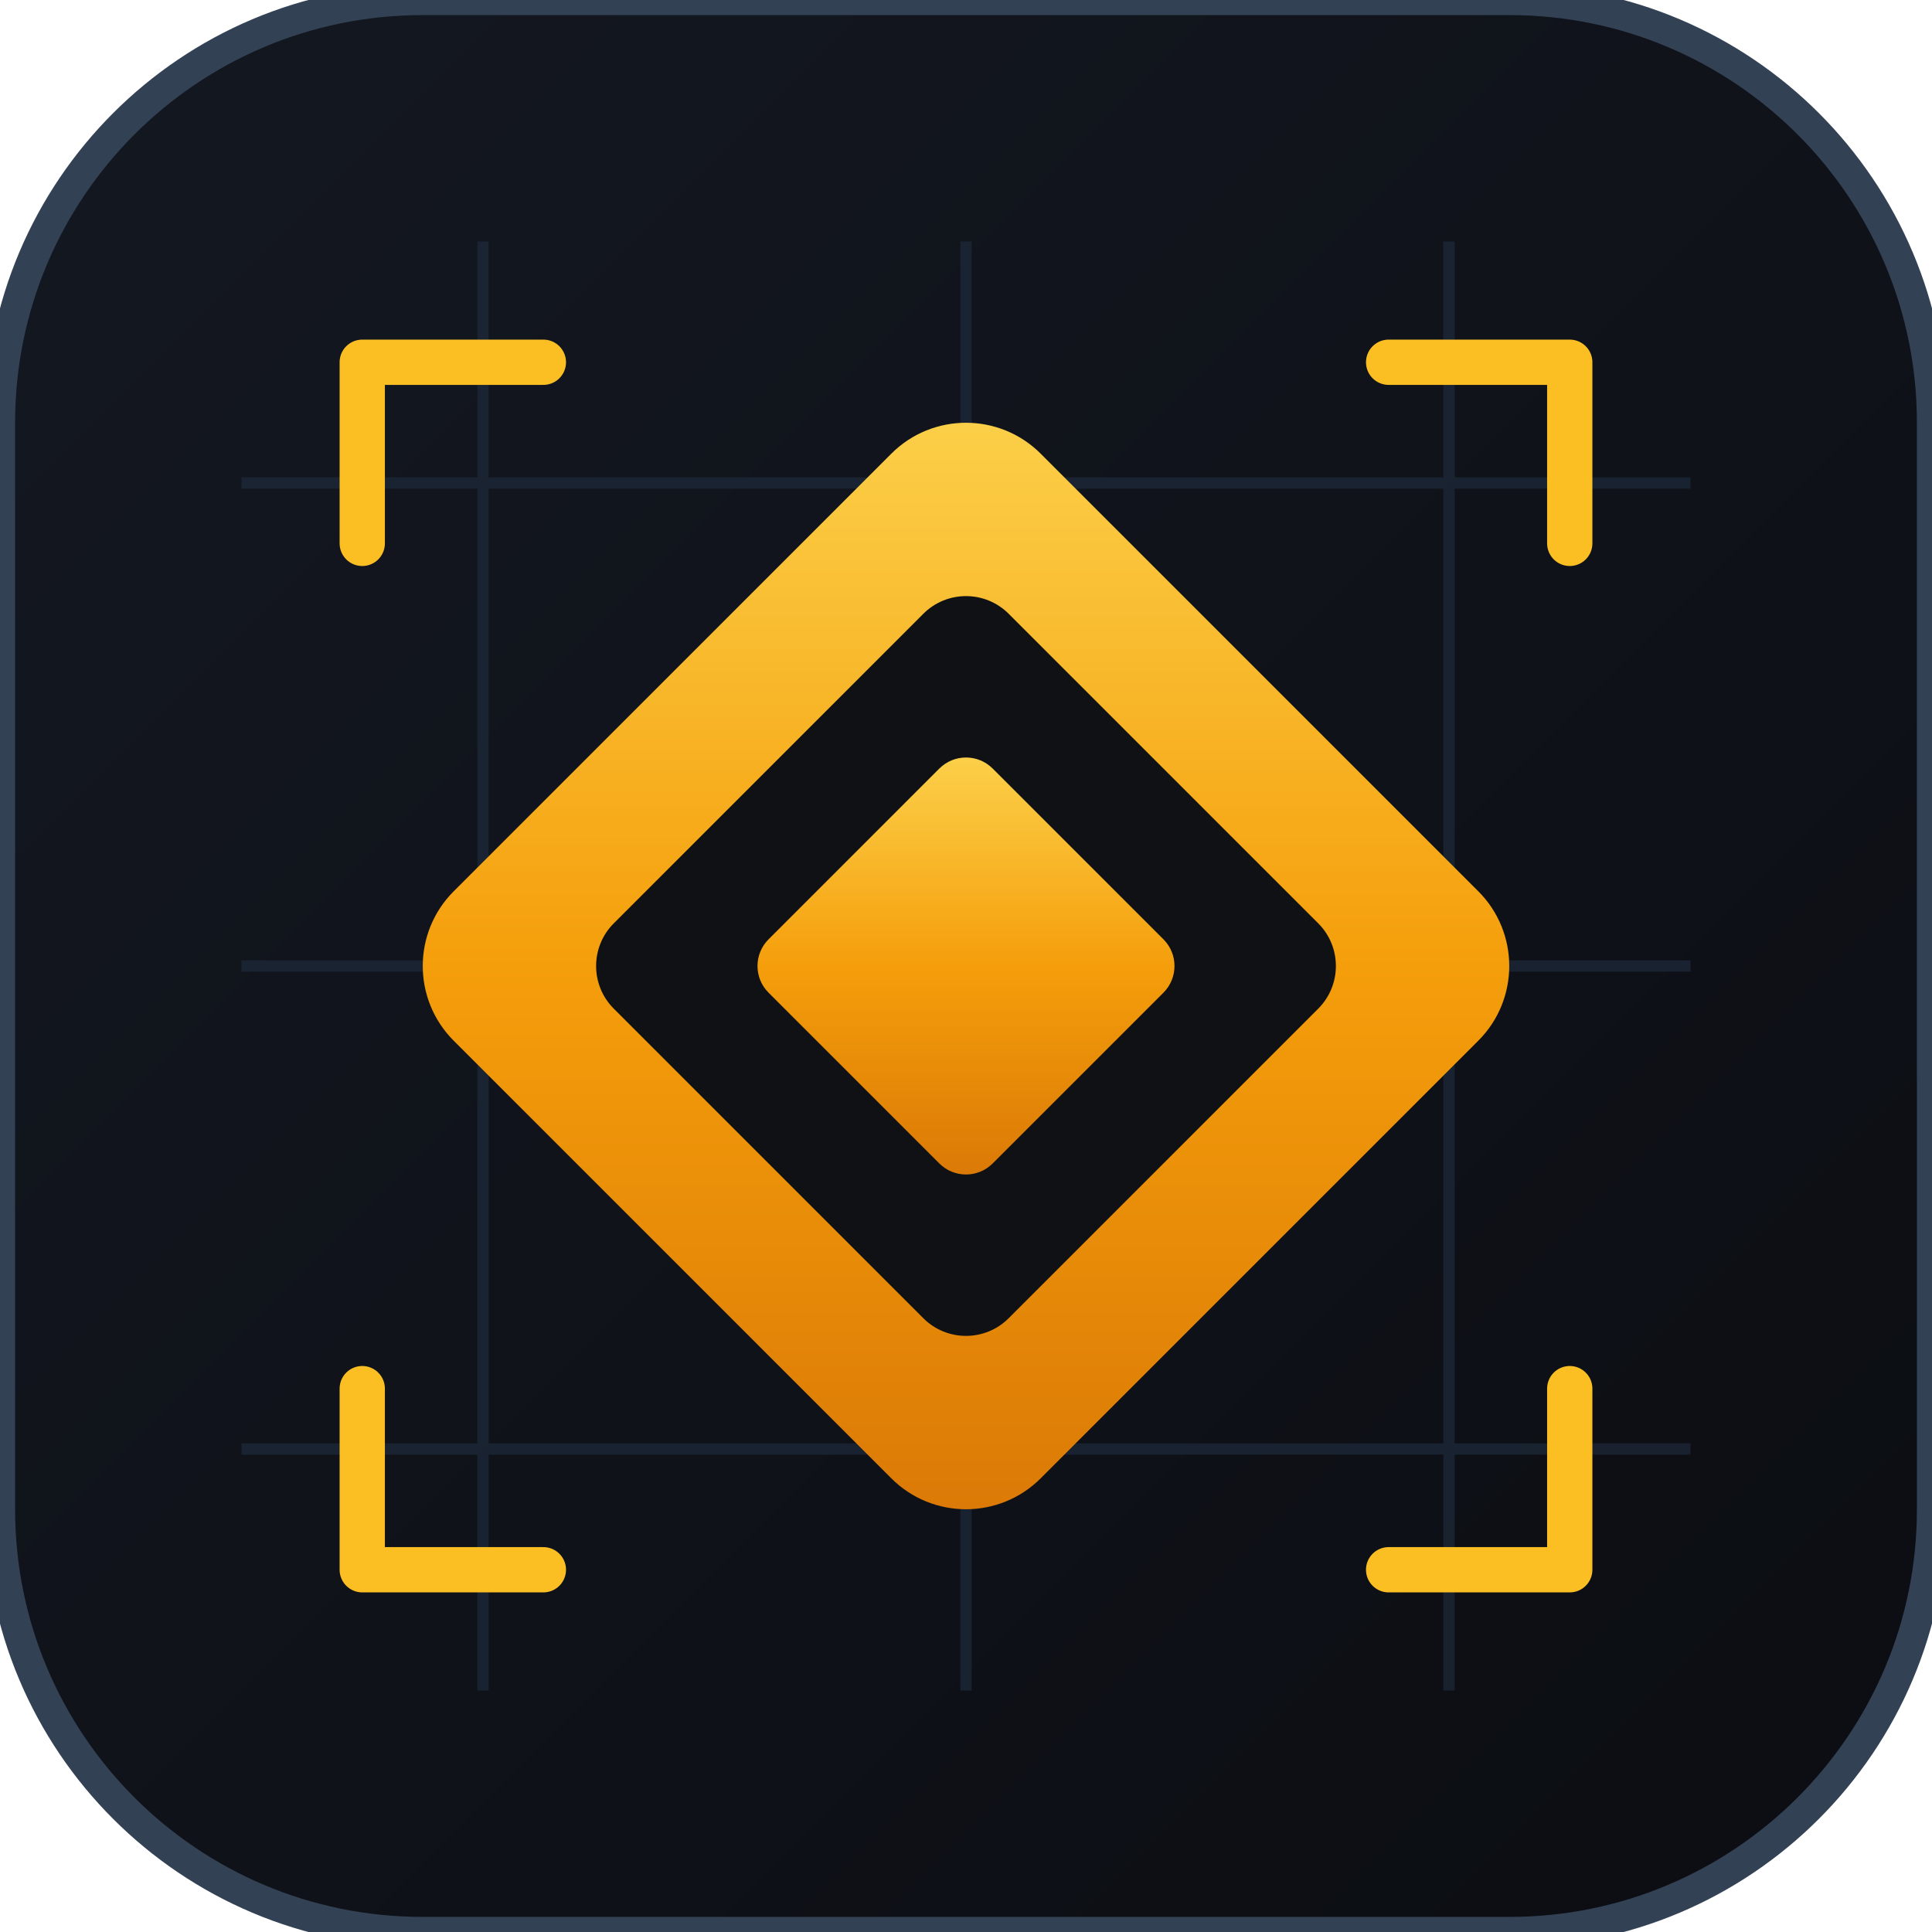
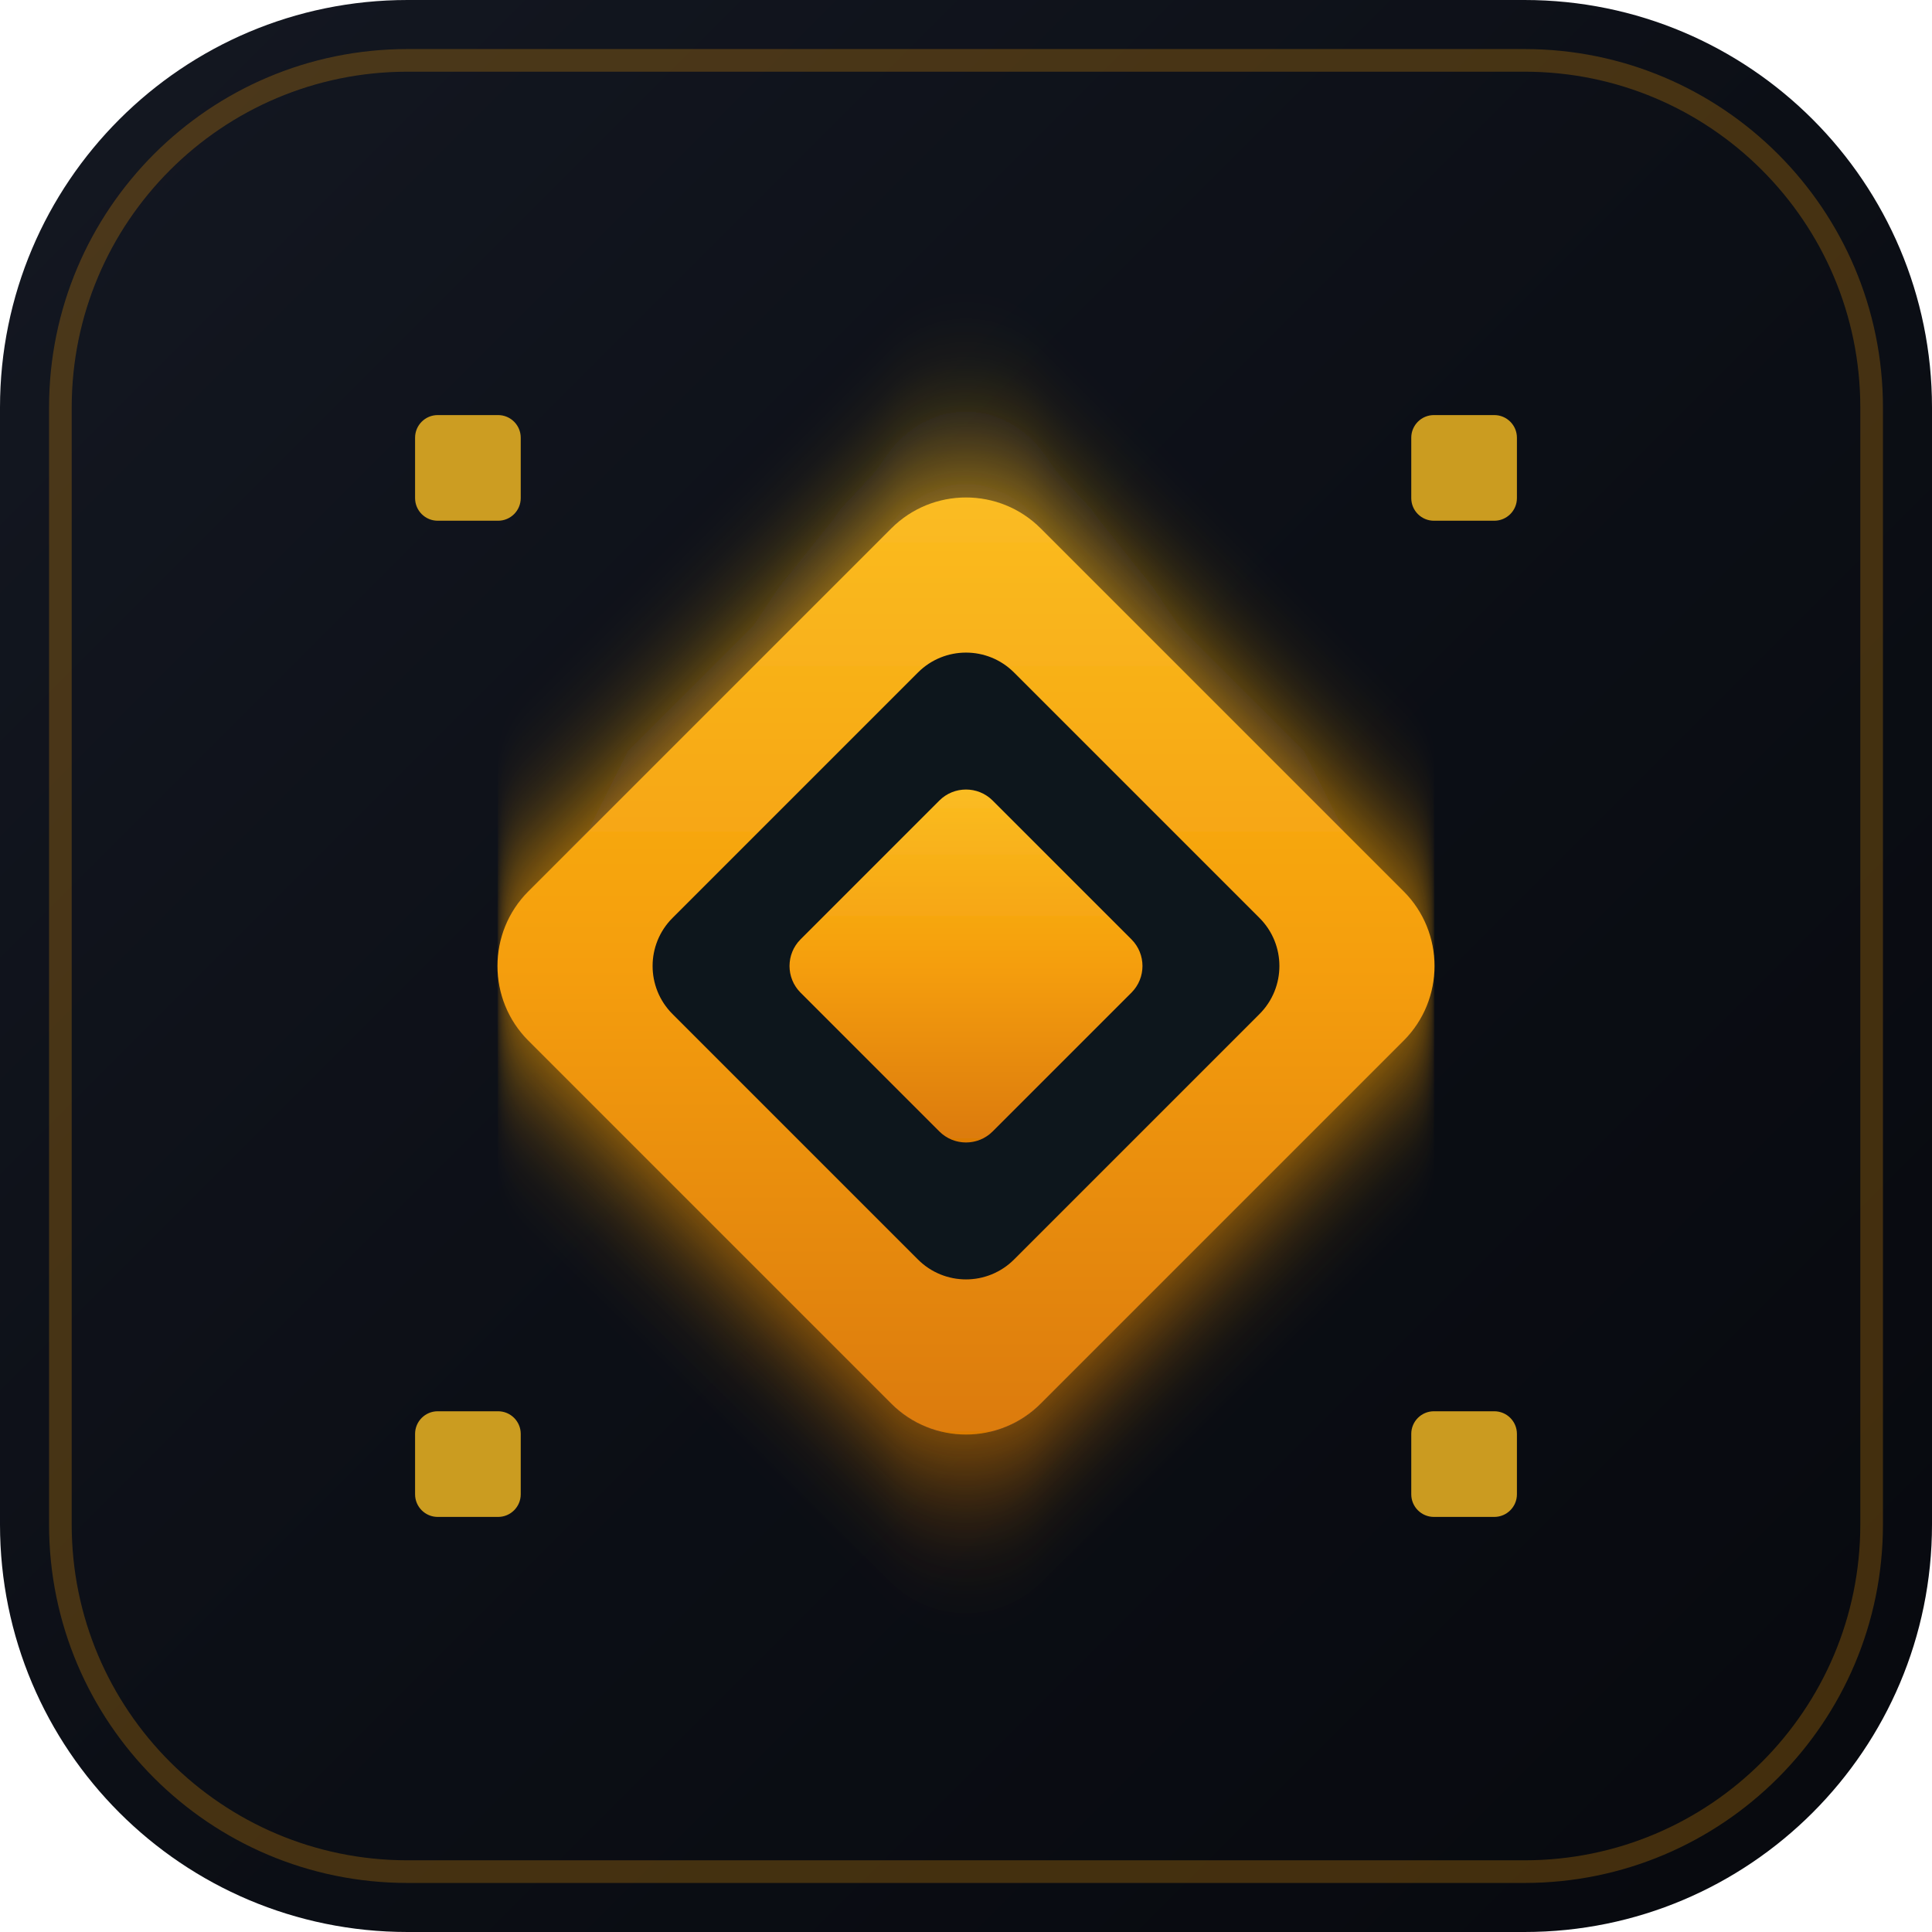
<svg xmlns="http://www.w3.org/2000/svg" viewBox="0 0 512 512" width="512" height="512">
  <defs>
    <linearGradient id="bg" x1="0%" y1="0%" x2="100%" y2="100%">
-       <stop offset="0%" stop-color="#141821" />
-       <stop offset="100%" stop-color="#0b0d12" />
+       <stop offset="0%" stop-color="#141822" />
+       <stop offset="50%" stop-color="#0c0f16" />
+       <stop offset="100%" stop-color="#07090e" />
    </linearGradient>
    <linearGradient id="gold" x1="0%" y1="0%" x2="100%" y2="100%">
-       <stop offset="0%" stop-color="#fcd34d" />
+       <stop offset="0%" stop-color="#fbbf24" />
      <stop offset="50%" stop-color="#f59e0b" />
      <stop offset="100%" stop-color="#d97706" />
    </linearGradient>
+     <filter id="glow" x="-20%" y="-20%" width="140%" height="140%">
+       <feGaussianBlur stdDeviation="16" result="blur" />
+       <feComposite in="SourceGraphic" in2="blur" operator="over" />
+     </filter>
  </defs>
-   <rect width="512" height="512" rx="112" fill="url(#bg)" stroke="#334155" stroke-width="8" />
-   <g stroke="#1e293b" stroke-width="3" opacity="0.7">
-     <line x1="128" y1="64" x2="128" y2="448" />
-     <line x1="256" y1="64" x2="256" y2="448" />
-     <line x1="384" y1="64" x2="384" y2="448" />
-     <line x1="64" y1="128" x2="448" y2="128" />
-     <line x1="64" y1="256" x2="448" y2="256" />
-     <line x1="64" y1="384" x2="448" y2="384" />
+   <rect width="512" height="512" rx="108" fill="url(#bg)" />
+   <rect x="16" y="16" width="480" height="480" rx="92" fill="none" stroke="#f59e0b" stroke-opacity="0.25" stroke-width="6" />
+   <g transform="translate(256,256) rotate(45)" filter="url(#glow)">
+     <rect x="-96" y="-96" width="192" height="192" rx="28" fill="url(#gold)" />
+     <rect x="-64" y="-64" width="128" height="128" rx="18" fill="#0f131a" />
+     <rect x="-36" y="-36" width="72" height="72" rx="10" fill="url(#gold)" />
  </g>
-   <g transform="translate(256, 256) rotate(45) translate(-110, -110)">
-     <rect x="0" y="0" width="220" height="220" rx="28" fill="url(#gold)" />
-     <rect x="36" y="36" width="148" height="148" rx="16" fill="#0f1115" />
-     <rect x="68" y="68" width="84" height="84" rx="10" fill="url(#gold)" />
-   </g>
-   <path d="M96 144 V96 H144" fill="none" stroke="#fbbf24" stroke-width="12" stroke-linecap="round" stroke-linejoin="round" />
-   <path d="M416 144 V96 H368" fill="none" stroke="#fbbf24" stroke-width="12" stroke-linecap="round" stroke-linejoin="round" />
-   <path d="M96 368 V416 H144" fill="none" stroke="#fbbf24" stroke-width="12" stroke-linecap="round" stroke-linejoin="round" />
-   <path d="M416 368 V416 H368" fill="none" stroke="#fbbf24" stroke-width="12" stroke-linecap="round" stroke-linejoin="round" />
+   <rect x="110" y="110" width="28" height="28" rx="6" fill="#fbbf24" fill-opacity="0.8" />
+   <rect x="374" y="110" width="28" height="28" rx="6" fill="#fbbf24" fill-opacity="0.8" />
+   <rect x="110" y="374" width="28" height="28" rx="6" fill="#fbbf24" fill-opacity="0.8" />
+   <rect x="374" y="374" width="28" height="28" rx="6" fill="#fbbf24" fill-opacity="0.8" />
</svg>
